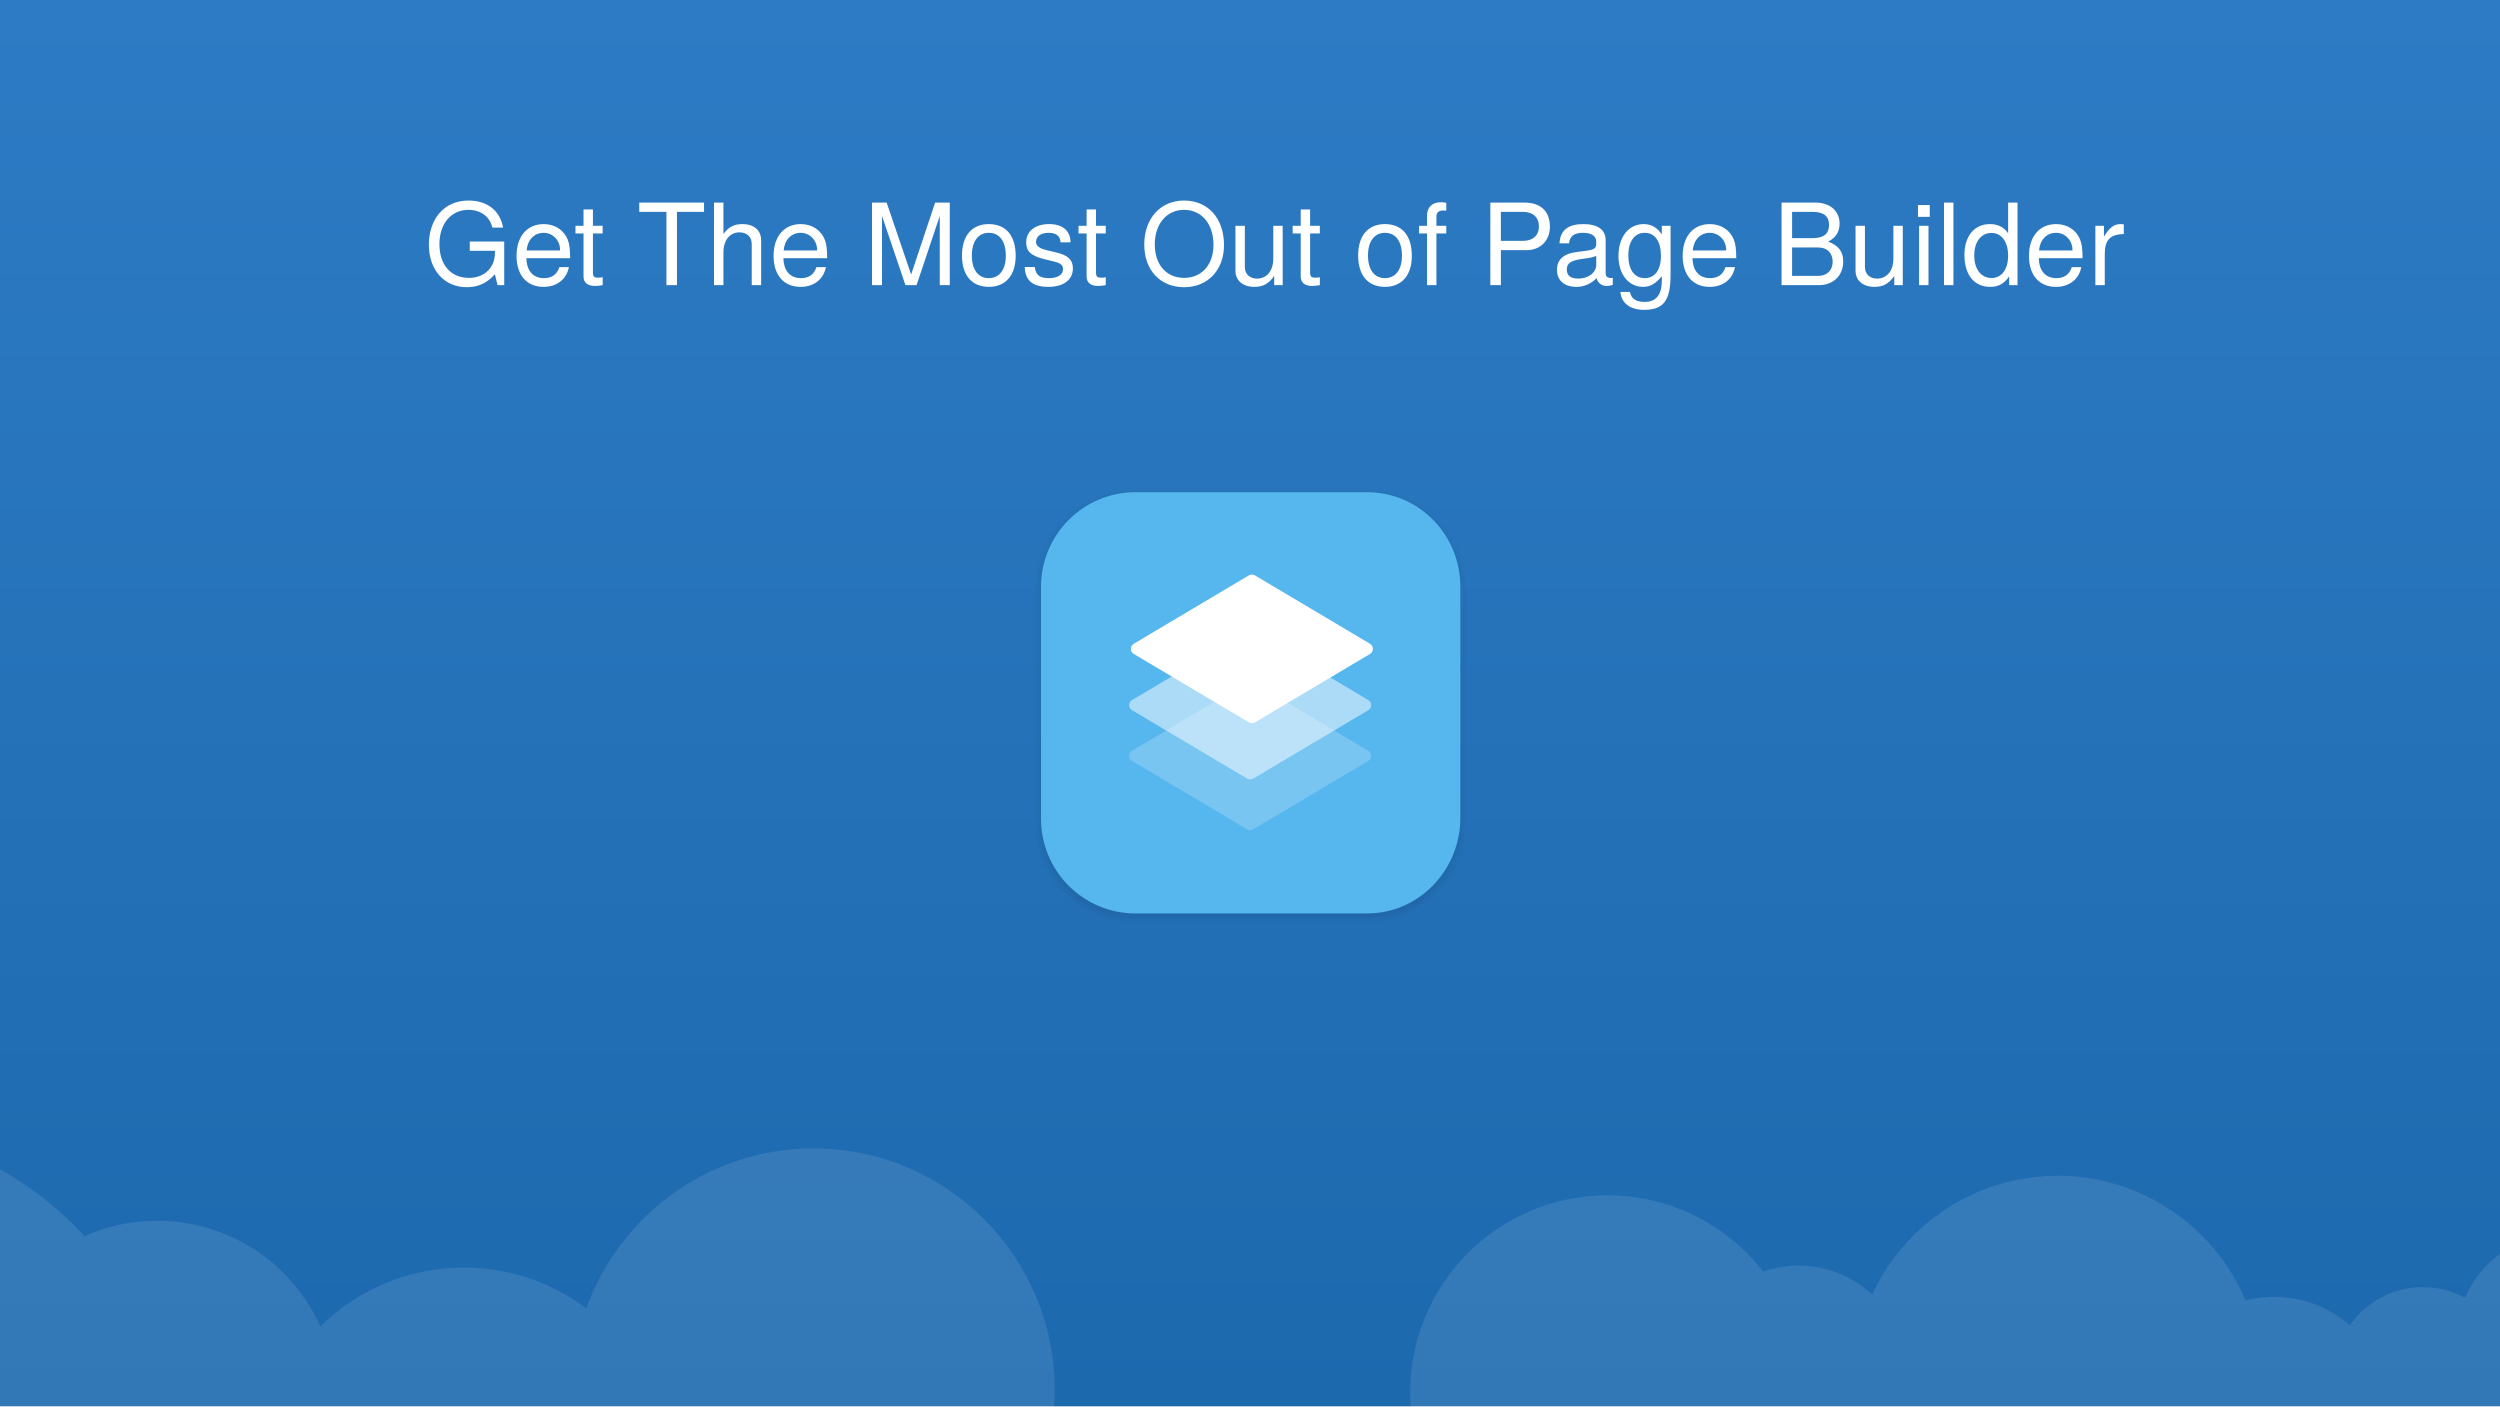
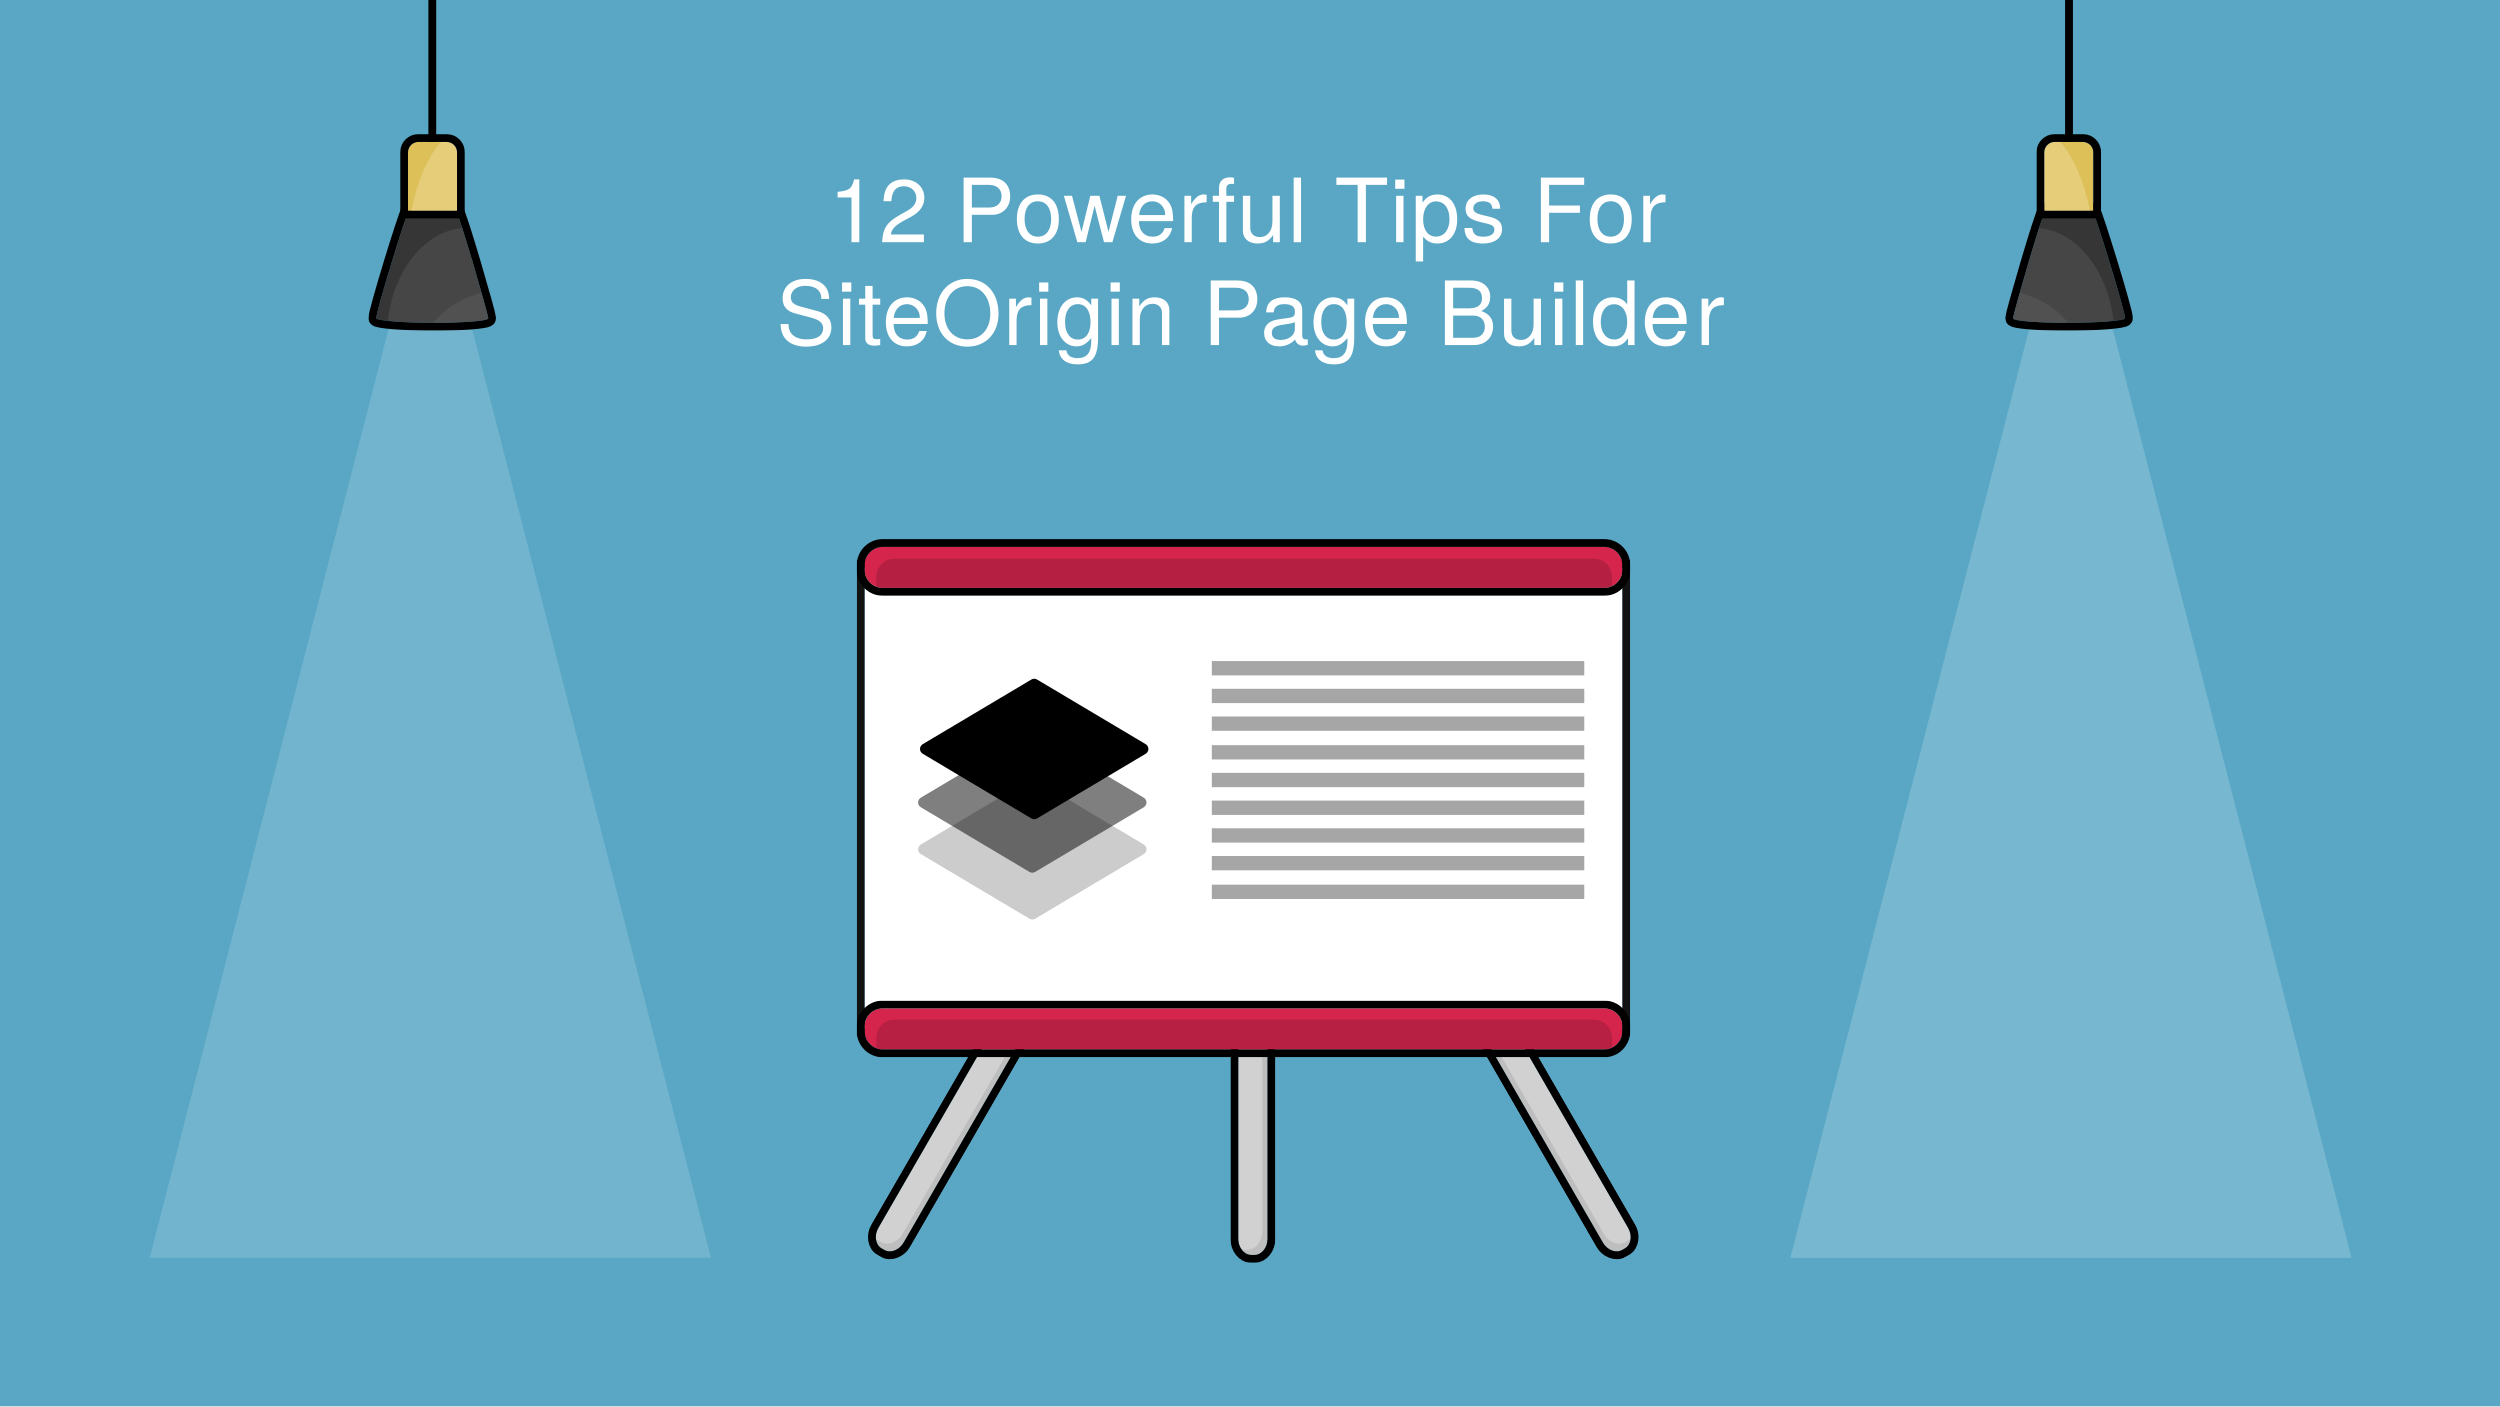
- <svg xmlns="http://www.w3.org/2000/svg" xmlns:xlink="http://www.w3.org/1999/xlink" width="1280px" height="720px" viewBox="106 -34 1280 720" version="1.1">
+ <svg xmlns="http://www.w3.org/2000/svg" xmlns:xlink="http://www.w3.org/1999/xlink" width="1920px" height="1080px" viewBox="2091 48 1920 1080" version="1.1">
  <defs>
-     <linearGradient x1="50%" y1="0%" x2="50%" y2="100%" id="linearGradient-1">
-       <stop stop-color="#2D7BC4" offset="0%" />
-       <stop stop-color="#1D69AE" offset="100%" />
-     </linearGradient>
-     <linearGradient x1="50%" y1="0%" x2="50%" y2="100%" id="linearGradient-2">
-       <stop stop-color="#56B6EE" offset="0%" />
-       <stop stop-color="#56B6EE" offset="100%" />
-     </linearGradient>
-     <path d="M48.338,0 L166.864,0 C193.561,0 214.703,21.709 214.703,48.465 L214.703,166.725 C214.703,193.481 193.561,215.693 166.864,215.693 L48.338,215.693 C35.513,215.688 23.216,210.581 14.151,201.496 C5.085,192.411 -0.005,180.091 3.43025921e-06,167.247 L3.43025921e-06,48.447 C-0.005,35.603 5.085,23.283 14.15,14.197 C23.215,5.111 35.513,0.005 48.338,0 Z" id="path-3" />
-     <filter x="-50%" y="-50%" width="200%" height="200%" filterUnits="objectBoundingBox" id="filter-4">
-       <feMorphology radius="1" operator="dilate" in="SourceAlpha" result="shadowSpreadOuter1" />
-       <feOffset dx="0" dy="2" in="shadowSpreadOuter1" result="shadowOffsetOuter1" />
-       <feGaussianBlur stdDeviation="1.5" in="shadowOffsetOuter1" result="shadowBlurOuter1" />
-       <feColorMatrix values="0 0 0 0 0   0 0 0 0 0   0 0 0 0 0  0 0 0 0.07 0" type="matrix" in="shadowBlurOuter1" />
-     </filter>
+     <path d="M12.406,5.390073e-16 C17.952,1.80374388e-15 22.448,5.585 22.448,12.464 L22.448,216.336 C22.448,223.22 17.952,228.8 12.406,228.8 L10.042,228.8 C4.496,228.8 0,223.215 0,216.336 L0,12.464 C0,5.58 4.495,-1.26486535e-15 10.042,0 L12.406,5.390073e-16 Z" id="path-1" />
+     <mask id="mask-2" maskContentUnits="userSpaceOnUse" maskUnits="objectBoundingBox" x="-6" y="-6" width="34.448" height="240.8">
+       <rect x="-6" y="-6" width="34.448" height="240.8" fill="white" />
+       <use xlink:href="#path-1" fill="black" />
+     </mask>
+     <path d="M12.406,2.18552894e-14 C17.952,2.3120026e-14 22.448,5.585 22.448,12.464 L22.448,216.336 C22.448,223.22 17.952,228.8 12.406,228.8 L10.042,228.8 C4.496,228.8 1.42108547e-14,223.215 1.42108547e-14,216.336 L1.42108547e-14,12.464 C1.42108547e-14,5.58 4.495,2.00514167e-14 10.042,2.13162821e-14 L12.406,2.18552894e-14 Z" id="path-3" />
+     <mask id="mask-4" maskContentUnits="userSpaceOnUse" maskUnits="objectBoundingBox" x="-6" y="-6" width="34.448" height="240.8">
+       <rect x="-6" y="-6" width="34.448" height="240.8" fill="white" />
+       <use xlink:href="#path-3" fill="black" />
+     </mask>
+     <path d="M12.406,2.89607167e-14 C17.952,3.02254533e-14 22.448,5.585 22.448,12.464 L22.448,216.336 C22.448,223.22 17.952,228.8 12.406,228.8 L10.042,228.8 C4.496,228.8 0,223.215 0,216.336 L0,12.464 C0,5.58 4.495,2.71568441e-14 10.042,2.84217094e-14 L12.406,2.89607167e-14 Z" id="path-5" />
+     <mask id="mask-6" maskContentUnits="userSpaceOnUse" maskUnits="objectBoundingBox" x="-6" y="-6" width="34.448" height="240.8">
+       <rect x="-6" y="-6" width="34.448" height="240.8" fill="white" />
+       <use xlink:href="#path-5" fill="black" />
+     </mask>
+     <rect id="path-7" x="0" y="16.144" width="582" height="353.711" />
+     <mask id="mask-8" maskContentUnits="userSpaceOnUse" maskUnits="objectBoundingBox" x="-6" y="-6" width="594" height="365.711">
+       <rect x="-6" y="10.144" width="594" height="365.711" fill="white" />
+       <use xlink:href="#path-7" fill="black" />
+     </mask>
+     <rect id="path-9" x="0" y="0" width="582" height="31.555" rx="14" />
+     <mask id="mask-10" maskContentUnits="userSpaceOnUse" maskUnits="objectBoundingBox" x="-6" y="-6" width="594" height="43.555">
+       <rect x="-6" y="-6" width="594" height="43.555" fill="white" />
+       <use xlink:href="#path-9" fill="black" />
+     </mask>
+     <rect id="path-11" x="0" y="0.445" width="582" height="31.555" rx="14" />
+     <mask id="mask-12" maskContentUnits="userSpaceOnUse" maskUnits="objectBoundingBox" x="-6" y="-6" width="594" height="43.555">
+       <rect x="-6" y="-5.555" width="594" height="43.555" fill="white" />
+       <use xlink:href="#path-11" fill="black" />
+     </mask>
+     <path d="M195.87,189.048 C196.969,188.196 203.795,188.237 214.031,188.054 C222.093,187.91 231.202,187.997 232.128,189.048 C234.076,191.258 257.062,265.81 257.062,271.401 C257.062,273.354 234.926,274.929 213.069,274.929 C191.211,274.929 171,273.599 171,271.401 C171,268.662 193.366,190.99 195.87,189.048 Z" id="path-13" />
+     <mask id="mask-14" maskContentUnits="userSpaceOnUse" maskUnits="objectBoundingBox" x="-6" y="-6" width="98.062" height="98.929">
+       <rect x="165" y="182" width="98.062" height="98.929" fill="white" />
+       <use xlink:href="#path-13" fill="black" />
+     </mask>
+     <path d="M195,144.005 C195,139.584 198.578,136 203,136 L224.668,136 C229.087,136 232.668,139.573 232.668,144.005 L232.668,188.896 L195,188.896 L195,144.005 Z" id="path-15" />
+     <mask id="mask-16" maskContentUnits="userSpaceOnUse" maskUnits="objectBoundingBox" x="-6" y="-6" width="49.668" height="64.896">
+       <rect x="189" y="130" width="49.668" height="64.896" fill="white" />
+       <use xlink:href="#path-15" fill="black" />
+     </mask>
+     <path d="M195.87,228.048 C196.969,227.196 203.795,227.237 214.031,227.054 C222.093,226.91 231.202,226.997 232.128,228.048 C234.076,230.258 257.062,304.81 257.062,310.401 C257.062,312.354 234.926,313.929 213.069,313.929 C191.211,313.929 171,312.599 171,310.401 C171,307.662 193.366,229.99 195.87,228.048 Z" id="path-17" />
+     <mask id="mask-18" maskContentUnits="userSpaceOnUse" maskUnits="objectBoundingBox" x="-6" y="-6" width="98.062" height="98.929">
+       <rect x="165" y="221" width="98.062" height="98.929" fill="white" />
+       <use xlink:href="#path-17" fill="black" />
+     </mask>
+     <path d="M195,183.005 C195,178.584 198.578,175 203,175 L224.668,175 C229.087,175 232.668,178.573 232.668,183.005 L232.668,227.896 L195,227.896 L195,183.005 Z" id="path-19" />
+     <mask id="mask-20" maskContentUnits="userSpaceOnUse" maskUnits="objectBoundingBox" x="-6" y="-6" width="49.668" height="64.896">
+       <rect x="189" y="169" width="49.668" height="64.896" fill="white" />
+       <use xlink:href="#path-19" fill="black" />
+     </mask>
  </defs>
-   <g id="Artboard" stroke="none" stroke-width="1" fill="none" fill-rule="evenodd" transform="translate(106, -34)">
-     <rect id="Rectangle" fill="url(#linearGradient-1)" x="0" y="0" width="1280" height="720" />
-     <g id="Main-Icon" transform="translate(533, 252)">
-       <g id="Icon-Wrapper">
-         <use fill="black" fill-opacity="1" filter="url(#filter-4)" xlink:href="#path-3" />
-         <use fill="url(#linearGradient-2)" fill-rule="evenodd" xlink:href="#path-3" />
+   <g id="HD-Screen" stroke="none" stroke-width="1" fill="none" fill-rule="evenodd" transform="translate(2091, 48)">
+     <rect id="Background" fill="#59A7C5" x="0" y="0" width="1920" height="1080" />
+     <g id="Education-Board" transform="translate(664, 420)">
+       <g id="Legs" transform="translate(4, 315)">
+         <g id="Left-Leg" transform="translate(283, 0)">
+           <g id="Rectangle-3">
+             <use fill="#D1D1D1" fill-rule="evenodd" xlink:href="#path-1" />
+             <use stroke="#000000" mask="url(#mask-2)" stroke-width="12" xlink:href="#path-1" />
+           </g>
+           <path d="M18.448,2.509 C20.877,4.785 22.448,8.398 22.448,12.464 L22.448,216.336 C22.448,223.22 17.952,228.8 12.406,228.8 L10.042,228.8 C7.042,228.8 4.349,227.166 2.509,224.577 C3.163,224.724 3.836,224.8 4.524,224.8 L7.177,224.8 C13.402,224.8 18.448,218.537 18.448,210.811 L18.448,2.509 L18.448,2.509 Z" id="Combined-Shape" fill-opacity="0.091" fill="#000000" />
+         </g>
+         <g id="Center-Leg" transform="translate(67.5, 125.5) rotate(-330) translate(-67.5, -125.5) translate(56, 11)">
+           <g id="Rectangle-3">
+             <use fill="#D1D1D1" fill-rule="evenodd" xlink:href="#path-3" />
+             <use stroke="#000000" mask="url(#mask-4)" stroke-width="12" xlink:href="#path-3" />
+           </g>
+           <path d="M18.448,2.509 C20.877,4.785 22.448,8.398 22.448,12.464 L22.448,216.336 C22.448,223.22 17.952,228.8 12.406,228.8 L10.042,228.8 C7.042,228.8 4.349,227.166 2.509,224.577 C3.163,224.724 3.836,224.8 4.524,224.8 L7.177,224.8 C13.402,224.8 18.448,218.537 18.448,210.811 L18.448,2.509 L18.448,2.509 Z" id="Combined-Shape" fill-opacity="0.091" fill="#000000" />
+         </g>
+         <g id="Right-Leg" transform="translate(521.5, 125.5) scale(-1, 1) rotate(-330) translate(-521.5, -125.5) translate(510, 11)">
+           <g id="Rectangle-3">
+             <use fill="#D1D1D1" fill-rule="evenodd" xlink:href="#path-5" />
+             <use stroke="#000000" mask="url(#mask-6)" stroke-width="12" xlink:href="#path-5" />
+           </g>
+           <path d="M18.448,2.509 C20.877,4.785 22.448,8.398 22.448,12.464 L22.448,216.336 C22.448,223.22 17.952,228.8 12.406,228.8 L10.042,228.8 C7.042,228.8 4.349,227.166 2.509,224.577 C3.163,224.724 3.836,224.8 4.524,224.8 L7.177,224.8 C13.402,224.8 18.448,218.537 18.448,210.811 L18.448,2.509 L18.448,2.509 Z" id="Combined-Shape" fill-opacity="0.091" fill="#000000" />
+         </g>
      </g>
-       <g id="Icon-Shape" transform="translate(44.95964, 42.16662)" fill-rule="nonzero" fill="#FFFFFF">
-         <path d="M123.488,40.656 L64.545,75.682 C63.597,76.245 62.419,76.245 61.471,75.682 L2.528,40.656 C1.611,40.111 1.049,39.122 1.049,38.053 C1.049,36.984 1.611,35.995 2.528,35.45 L61.474,0.424 C62.422,-0.139 63.601,-0.139 64.549,0.424 L123.488,35.45 C124.405,35.995 124.967,36.984 124.967,38.053 C124.967,39.122 124.405,40.111 123.488,40.656 L123.488,40.656 Z" id="Shape" />
-         <path d="M122.607,69.46 L63.664,104.485 C62.716,105.049 61.538,105.049 60.59,104.485 L1.647,69.46 C0.73,68.915 0.168,67.925 0.168,66.857 C0.168,65.788 0.73,64.798 1.647,64.254 L60.593,29.228 C61.541,28.665 62.72,28.665 63.668,29.228 L122.607,64.254 C123.524,64.798 124.086,65.788 124.086,66.857 C124.086,67.925 123.524,68.915 122.607,69.46 Z" id="Shape" opacity="0.5" />
-         <path d="M122.607,95.436 L63.664,130.462 C62.716,131.025 61.538,131.025 60.59,130.462 L1.647,95.436 C0.73,94.891 0.168,93.902 0.168,92.833 C0.168,91.764 0.73,90.775 1.647,90.23 L60.593,55.204 C61.541,54.641 62.72,54.641 63.668,55.204 L122.607,90.23 C123.524,90.775 124.086,91.764 124.086,92.833 C124.086,93.902 123.524,94.891 122.607,95.436 Z" id="Shape" opacity="0.2" />
+       <g id="Main-Board">
+         <g id="Rectangle-2">
+           <use fill="#FFFFFF" fill-rule="evenodd" xlink:href="#path-7" />
+           <use stroke="#121212" mask="url(#mask-8)" stroke-width="12" xlink:href="#path-7" />
+         </g>
+         <g id="Top">
+           <g id="Top-Bar">
+             <use fill="#D6254D" fill-rule="evenodd" xlink:href="#path-9" />
+             <use stroke="#000000" mask="url(#mask-10)" stroke-width="12" xlink:href="#path-9" />
+           </g>
+           <path d="M573.892,30.261 C572.104,31.092 570.111,31.555 568.009,31.555 L13.991,31.555 C12.297,31.555 10.673,31.254 9.17,30.701 C9.058,29.989 9,29.259 9,28.515 L9,22.992 C9,15.264 15.273,9 23.002,9 L559.998,9 C567.731,9 574,15.263 574,22.992 L574,28.515 C574,29.107 573.963,29.689 573.892,30.261 L573.892,30.261 Z" id="Combined-Shape" fill-opacity="0.153" fill="#000000" />
+         </g>
+         <g id="Bottom" transform="translate(0, 354)">
+           <g id="Bottom-Bar">
+             <use fill="#D6254D" fill-rule="evenodd" xlink:href="#path-11" />
+             <use stroke="#000000" mask="url(#mask-12)" stroke-width="12" xlink:href="#path-11" />
+           </g>
+           <path d="M573.892,30.261 C572.104,31.092 570.111,31.555 568.009,31.555 L13.991,31.555 C12.297,31.555 10.673,31.254 9.17,30.701 C9.058,29.989 9,29.259 9,28.515 L9,22.992 C9,15.264 15.273,9 23.002,9 L559.998,9 C567.731,9 574,15.263 574,22.992 L574,28.515 C574,29.107 573.963,29.689 573.892,30.261 L573.892,30.261 Z" id="Combined-Shape-Copy" fill-opacity="0.146" fill="#000000" />
+         </g>
+         <g id="Board-Contents" transform="translate(41.09962, 101.27)" fill-rule="nonzero" fill="#000000">
+           <path d="M174.781,57.627 L91.347,107.276 C90.006,108.074 88.337,108.074 86.996,107.276 L3.562,57.627 C2.264,56.855 1.468,55.452 1.468,53.937 C1.468,52.422 2.264,51.02 3.562,50.248 L87.001,0.599 C88.342,-0.2 90.011,-0.2 91.352,0.599 L174.781,50.248 C176.079,51.02 176.875,52.422 176.875,53.937 C176.875,55.452 176.079,56.855 174.781,57.627 L174.781,57.627 Z" id="Shape" />
+           <path d="M173.314,98.722 L89.88,148.371 C88.538,149.169 86.869,149.169 85.528,148.371 L2.094,98.722 C0.796,97.95 0,96.547 0,95.032 C0,93.517 0.796,92.115 2.094,91.343 L85.533,41.694 C86.874,40.895 88.543,40.895 89.885,41.694 L173.314,91.343 C174.611,92.115 175.407,93.517 175.407,95.032 C175.407,96.547 174.611,97.95 173.314,98.722 Z" id="Shape" opacity="0.5" />
+           <path d="M173.314,134.68 L89.88,184.329 C88.538,185.127 86.869,185.127 85.528,184.329 L2.094,134.68 C0.796,133.908 0,132.505 0,130.99 C0,129.475 0.796,128.073 2.094,127.301 L85.533,77.652 C86.874,76.854 88.543,76.854 89.885,77.652 L173.314,127.301 C174.611,128.073 175.407,129.475 175.407,130.99 C175.407,132.505 174.611,133.908 173.314,134.68 Z" id="Shape" opacity="0.2" />
+         </g>
+         <g id="Writing" transform="translate(271.5511, 89.52852)" stroke="#000000" stroke-width="11" stroke-linecap="square" opacity="0.348">
+           <path d="M0.613,3.669 L275.672,3.669" id="Line" />
+           <path d="M0.613,24.951 L275.672,24.951" id="Line" />
+           <path d="M0.613,46.232 L275.672,46.232" id="Line" />
+           <path d="M0.613,68.247 L275.672,68.247" id="Line-Copy-3" />
+           <path d="M0.613,89.529 L275.672,89.529" id="Line-Copy-2" />
+           <path d="M0.613,110.81 L275.672,110.81" id="Line-Copy" />
+           <path d="M0.613,132.091 L275.672,132.091" id="Line-Copy-6" />
+           <path d="M0.613,153.373 L275.672,153.373" id="Line-Copy-5" />
+           <path d="M0.613,175.388 L275.672,175.388" id="Line-Copy-4" />
+         </g>
      </g>
    </g>
-     <text id="Get-The-Most-Out-of" font-family="HelveticaNeue-Light, Helvetica Neue" font-size="58" font-weight="300" fill="#FFFFFF">
-       <tspan x="217.035" y="146">Get The Most Out of Page Builder</tspan>
+     <g id="Light" transform="translate(330.5, 469.5) scale(-1, 1) translate(-330.5, -469.5) translate(115, -27)">
+       <polygon id="Lighting" fill-opacity="0.153" fill="#FFFFFF" points="247.645 280 431 993 0 993 183.355 280 247.645 280" />
+       <path d="M214,142.079 L214,0.826" id="Line" stroke="#000000" stroke-width="6" stroke-linecap="square" />
+       <g id="Path-2">
+         <use fill="#363636" fill-rule="evenodd" xlink:href="#path-13" />
+         <use stroke="#000000" mask="url(#mask-14)" stroke-width="12" stroke-linejoin="round" xlink:href="#path-13" />
+       </g>
+       <path d="M213.001,274.929 C191.17,274.926 171,273.596 171,271.401 C171,270.553 173.146,262.516 176.182,251.767 C192.601,256.297 205.795,264.598 213.001,274.929 L213.001,274.929 Z" id="Combined-Shape" fill-opacity="0.06" fill="#FFFFFF" />
+       <path d="M248.217,273.45 C239.76,274.346 226.363,274.929 213.069,274.929 C191.211,274.929 171,273.599 171,271.401 C171,269.342 183.646,224.913 190.985,202.173 C220.059,204.701 243.689,234.702 248.217,273.45 L248.217,273.45 Z" id="Combined-Shape" fill-opacity="0.08" fill="#FFFFFF" />
+       <g id="Rectangle-4">
+         <use fill="#DEC059" fill-rule="evenodd" xlink:href="#path-15" />
+         <use stroke="#000000" mask="url(#mask-16)" stroke-width="12" xlink:href="#path-15" />
+       </g>
+       <path d="M207.355,136 L203,136 C198.578,136 195,139.584 195,144.005 L195,188.896 L230.012,188.896 C225.909,166.907 217.831,148.309 207.355,136 L207.355,136 Z" id="Combined-Shape" fill-opacity="0.2" fill="#FFFFFF" />
+     </g>
+     <g id="Light-Copy" transform="translate(1375, -66)">
+       <polygon id="Lighting" fill-opacity="0.184" fill="#FFFFFF" points="247.645 319 431 1032 0 1032 183.355 319 247.645 319" />
+       <path d="M214,181.079 L214,0.975" id="Line" stroke="#000000" stroke-width="6" stroke-linecap="square" />
+       <g id="Path-2">
+         <use fill="#363636" fill-rule="evenodd" xlink:href="#path-17" />
+         <use stroke="#000000" mask="url(#mask-18)" stroke-width="12" stroke-linejoin="round" xlink:href="#path-17" />
+       </g>
+       <path d="M213.001,313.929 C191.17,313.926 171,312.596 171,310.401 C171,309.553 173.146,301.516 176.182,290.767 C192.601,295.297 205.795,303.598 213.001,313.929 L213.001,313.929 Z" id="Combined-Shape" fill-opacity="0.06" fill="#FFFFFF" />
+       <path d="M248.217,312.45 C239.76,313.346 226.363,313.929 213.069,313.929 C191.211,313.929 171,312.599 171,310.401 C171,308.342 183.646,263.913 190.985,241.173 C220.059,243.701 243.689,273.702 248.217,312.45 L248.217,312.45 Z" id="Combined-Shape" fill-opacity="0.08" fill="#FFFFFF" />
+       <g id="Rectangle-4">
+         <use fill="#DEC059" fill-rule="evenodd" xlink:href="#path-19" />
+         <use stroke="#000000" mask="url(#mask-20)" stroke-width="12" xlink:href="#path-19" />
+       </g>
+       <path d="M207.355,175 L203,175 C198.578,175 195,178.584 195,183.005 L195,227.896 L230.012,227.896 C225.909,205.907 217.831,187.309 207.355,175 Z" id="Combined-Shape" fill-opacity="0.2" fill="#FFFFFF" />
+     </g>
+     <text id="12-Powerful-Tips-For" font-family="HelveticaNeue, Helvetica Neue" font-size="68" font-weight="normal" letter-spacing="1" fill="#FFFFFF">
+       <tspan x="636.34" y="186">12 Powerful Tips For</tspan>
+       <tspan x="596.274" y="265">SiteOrigin Page Builde</tspan>
+       <tspan x="1302.082" y="265">r</tspan>
    </text>
-     <g id="clouds" transform="translate(-257, 577)" fill-rule="nonzero" fill="#FFFFFF" opacity="0.098">
-       <path d="M173,0 C268.5,0 346,77.5 346,173 C346,268.5 268.5,346 173,346 C77.5,346 0,268.5 0,173 C0,77.5 77.5,0 173,0 Z M337.5,48 C388,48 429,89 429,139.5 C429,190 388,231 337.5,231 C287,231 246,190 246,139.5 C246,89 287,48 337.5,48 Z M494.5,72 C552.2,72 599,118.8 599,176.5 C599,234.2 552.2,281 494.5,281 C436.8,281 390,234.2 390,176.5 C390,118.8 436.8,72 494.5,72 Z M673.5,11 C741.7,11 797,66.3 797,134.5 C797,202.7 741.7,258 673.5,258 C605.3,258 550,202.7 550,134.5 C550,66.3 605.3,11 673.5,11 Z M1080,35 C1135.8,35 1181,80.2 1181,136 C1181,191.8 1135.8,237 1080,237 C1024.2,237 979,191.8 979,136 C979,80.2 1024.2,35 1080,35 Z M1178,71 C1208.4,71 1233,95.6 1233,126 C1233,156.4 1208.4,181 1178,181 C1147.6,181 1123,156.4 1123,126 C1123,95.6 1147.6,71 1178,71 Z M1310.5,25 C1368.2,25 1415,71.8 1415,129.5 C1415,187.2 1368.2,234 1310.5,234 C1252.8,234 1206,187.2 1206,129.5 C1206,71.8 1252.8,25 1310.5,25 Z M1421.5,87 C1453.8,87 1480,113.2 1480,145.5 C1480,177.8 1453.8,204 1421.5,204 C1389.2,204 1363,177.8 1363,145.5 C1363,113.2 1389.2,87 1421.5,87 Z M1497.5,82 C1522.6,82 1543,102.4 1543,127.5 C1543,152.6 1522.6,173 1497.5,173 C1472.4,173 1452,152.6 1452,127.5 C1452,102.4 1472.4,82 1497.5,82 Z M1568,55 C1597.3,55 1621,78.7 1621,108 C1621,137.3 1597.3,161 1568,161 C1538.7,161 1515,137.3 1515,108 C1515,78.7 1538.7,55 1568,55 Z M1693,26 C1748.2,26 1793,70.8 1793,126 C1793,181.2 1748.2,226 1693,226 C1637.8,226 1593,181.2 1593,126 C1593,70.8 1637.8,26 1693,26 Z" id="Shape" />
-     </g>
  </g>
</svg>
